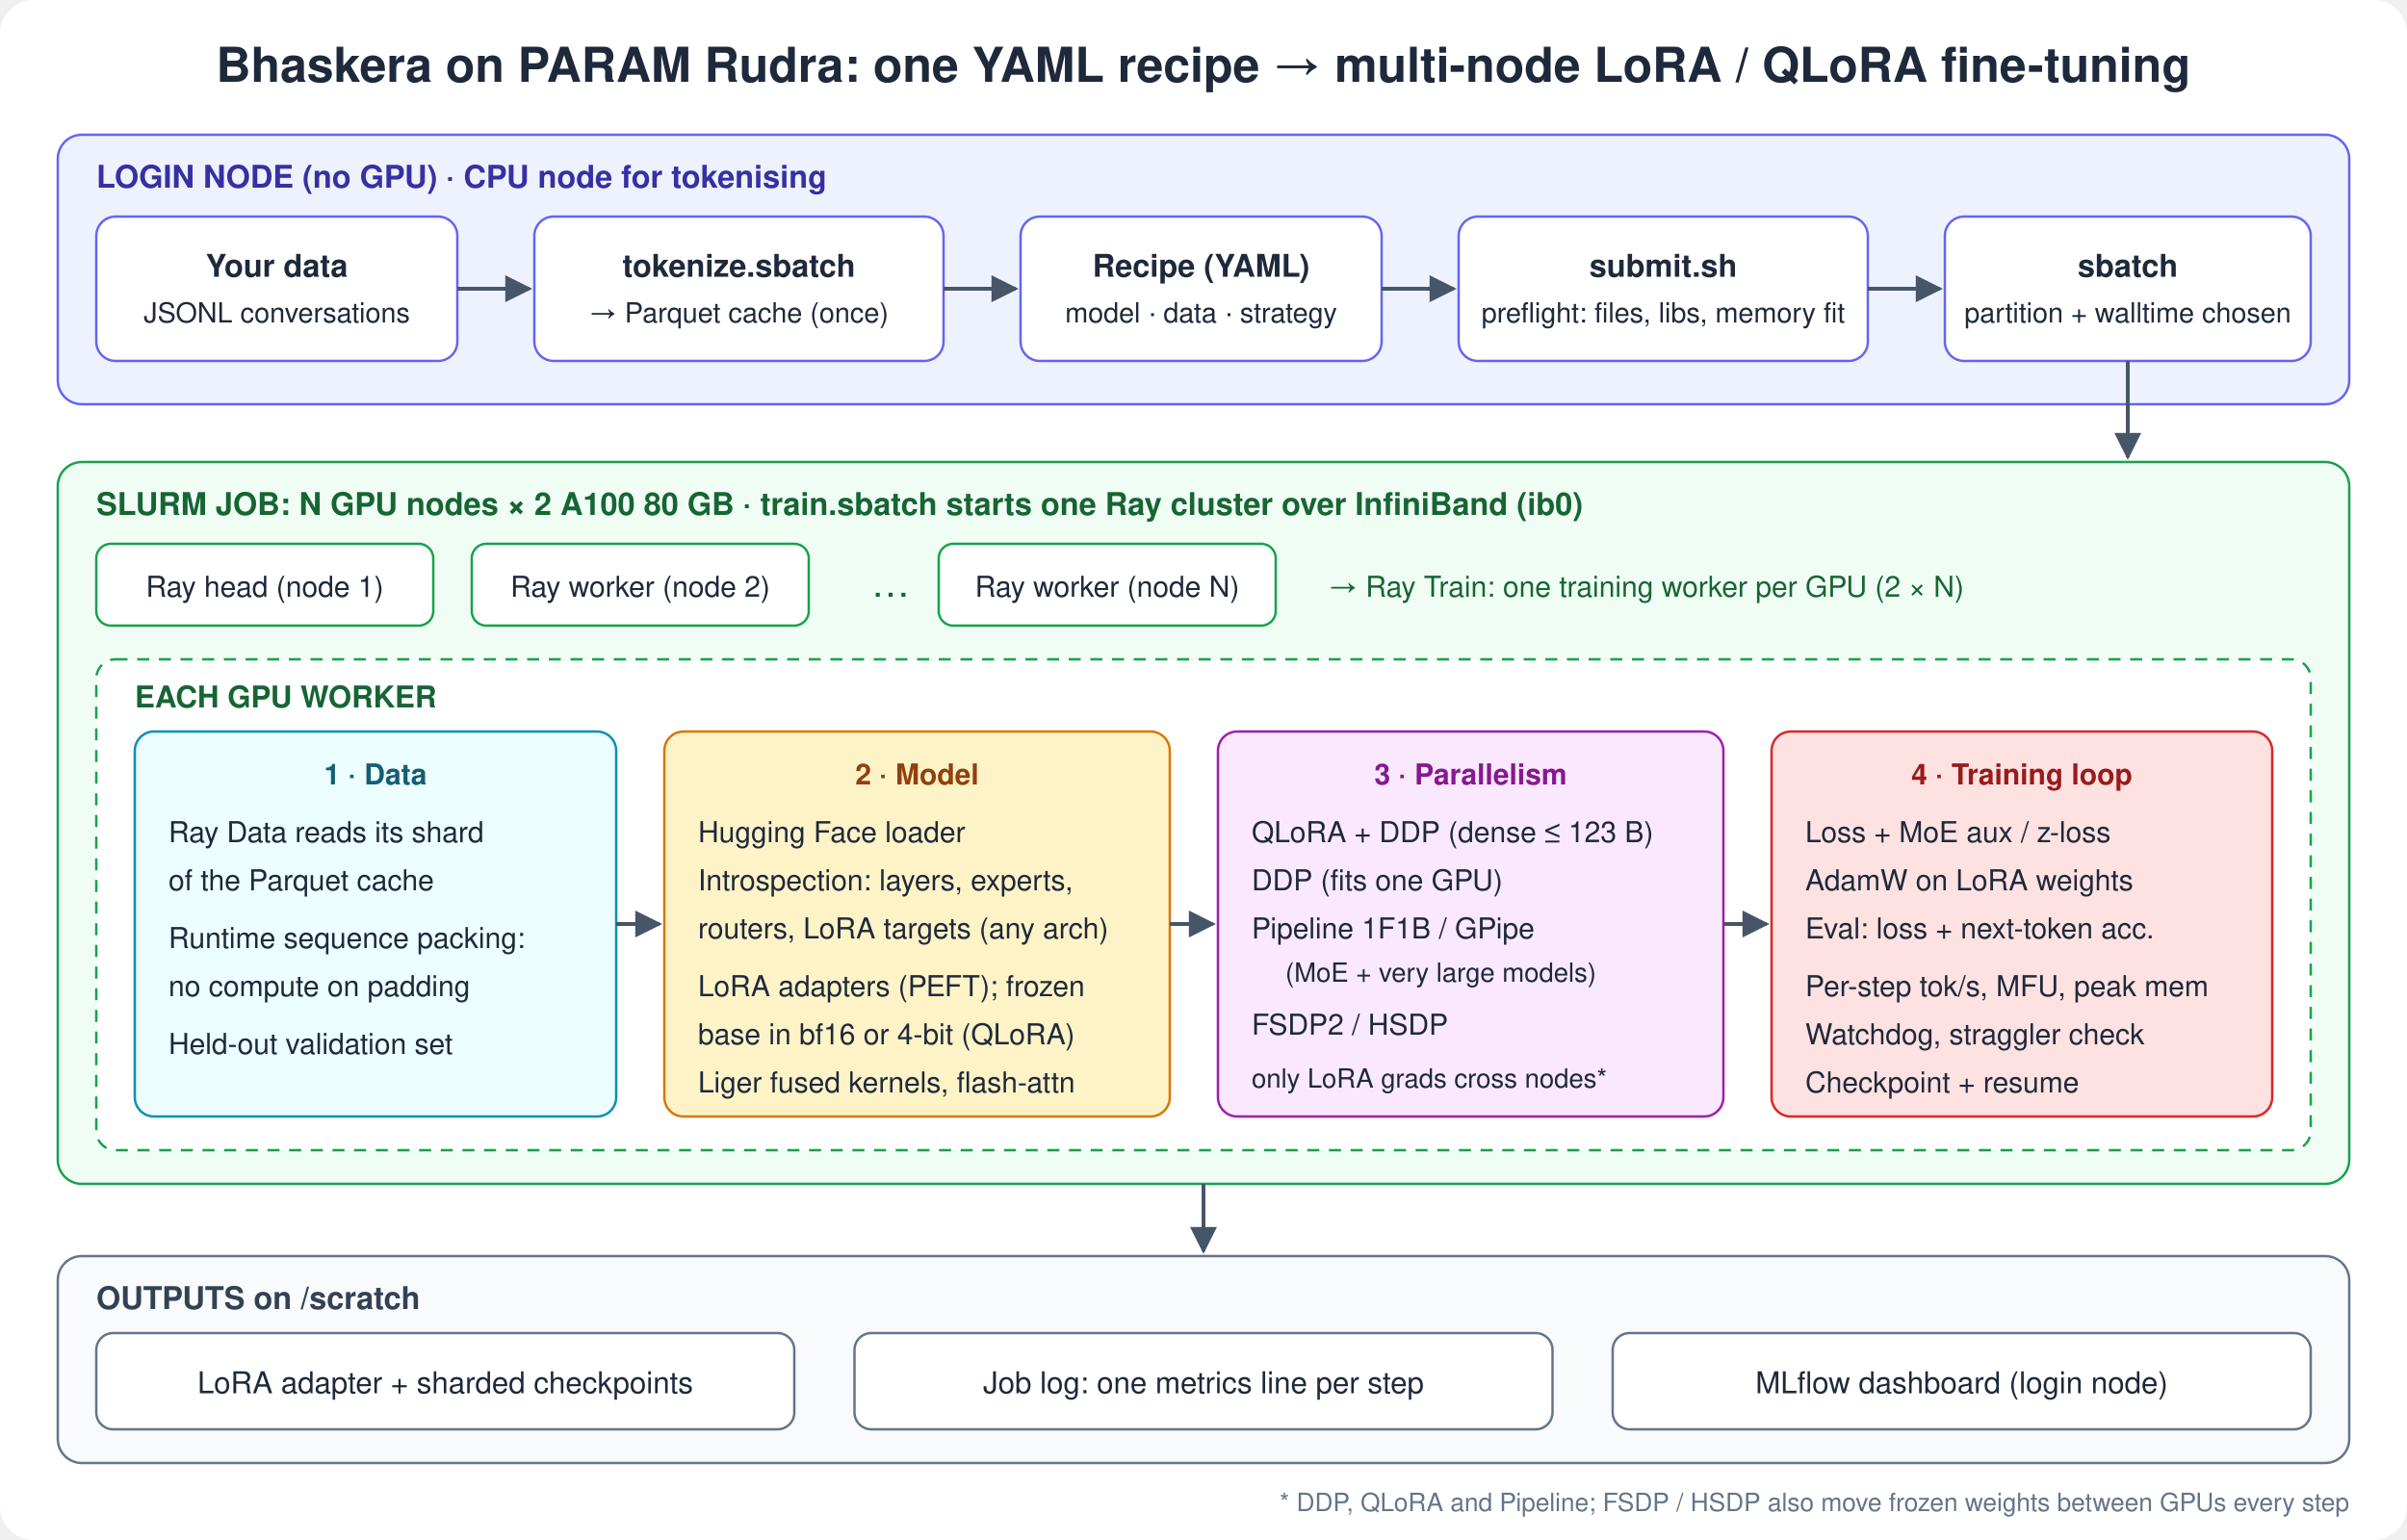
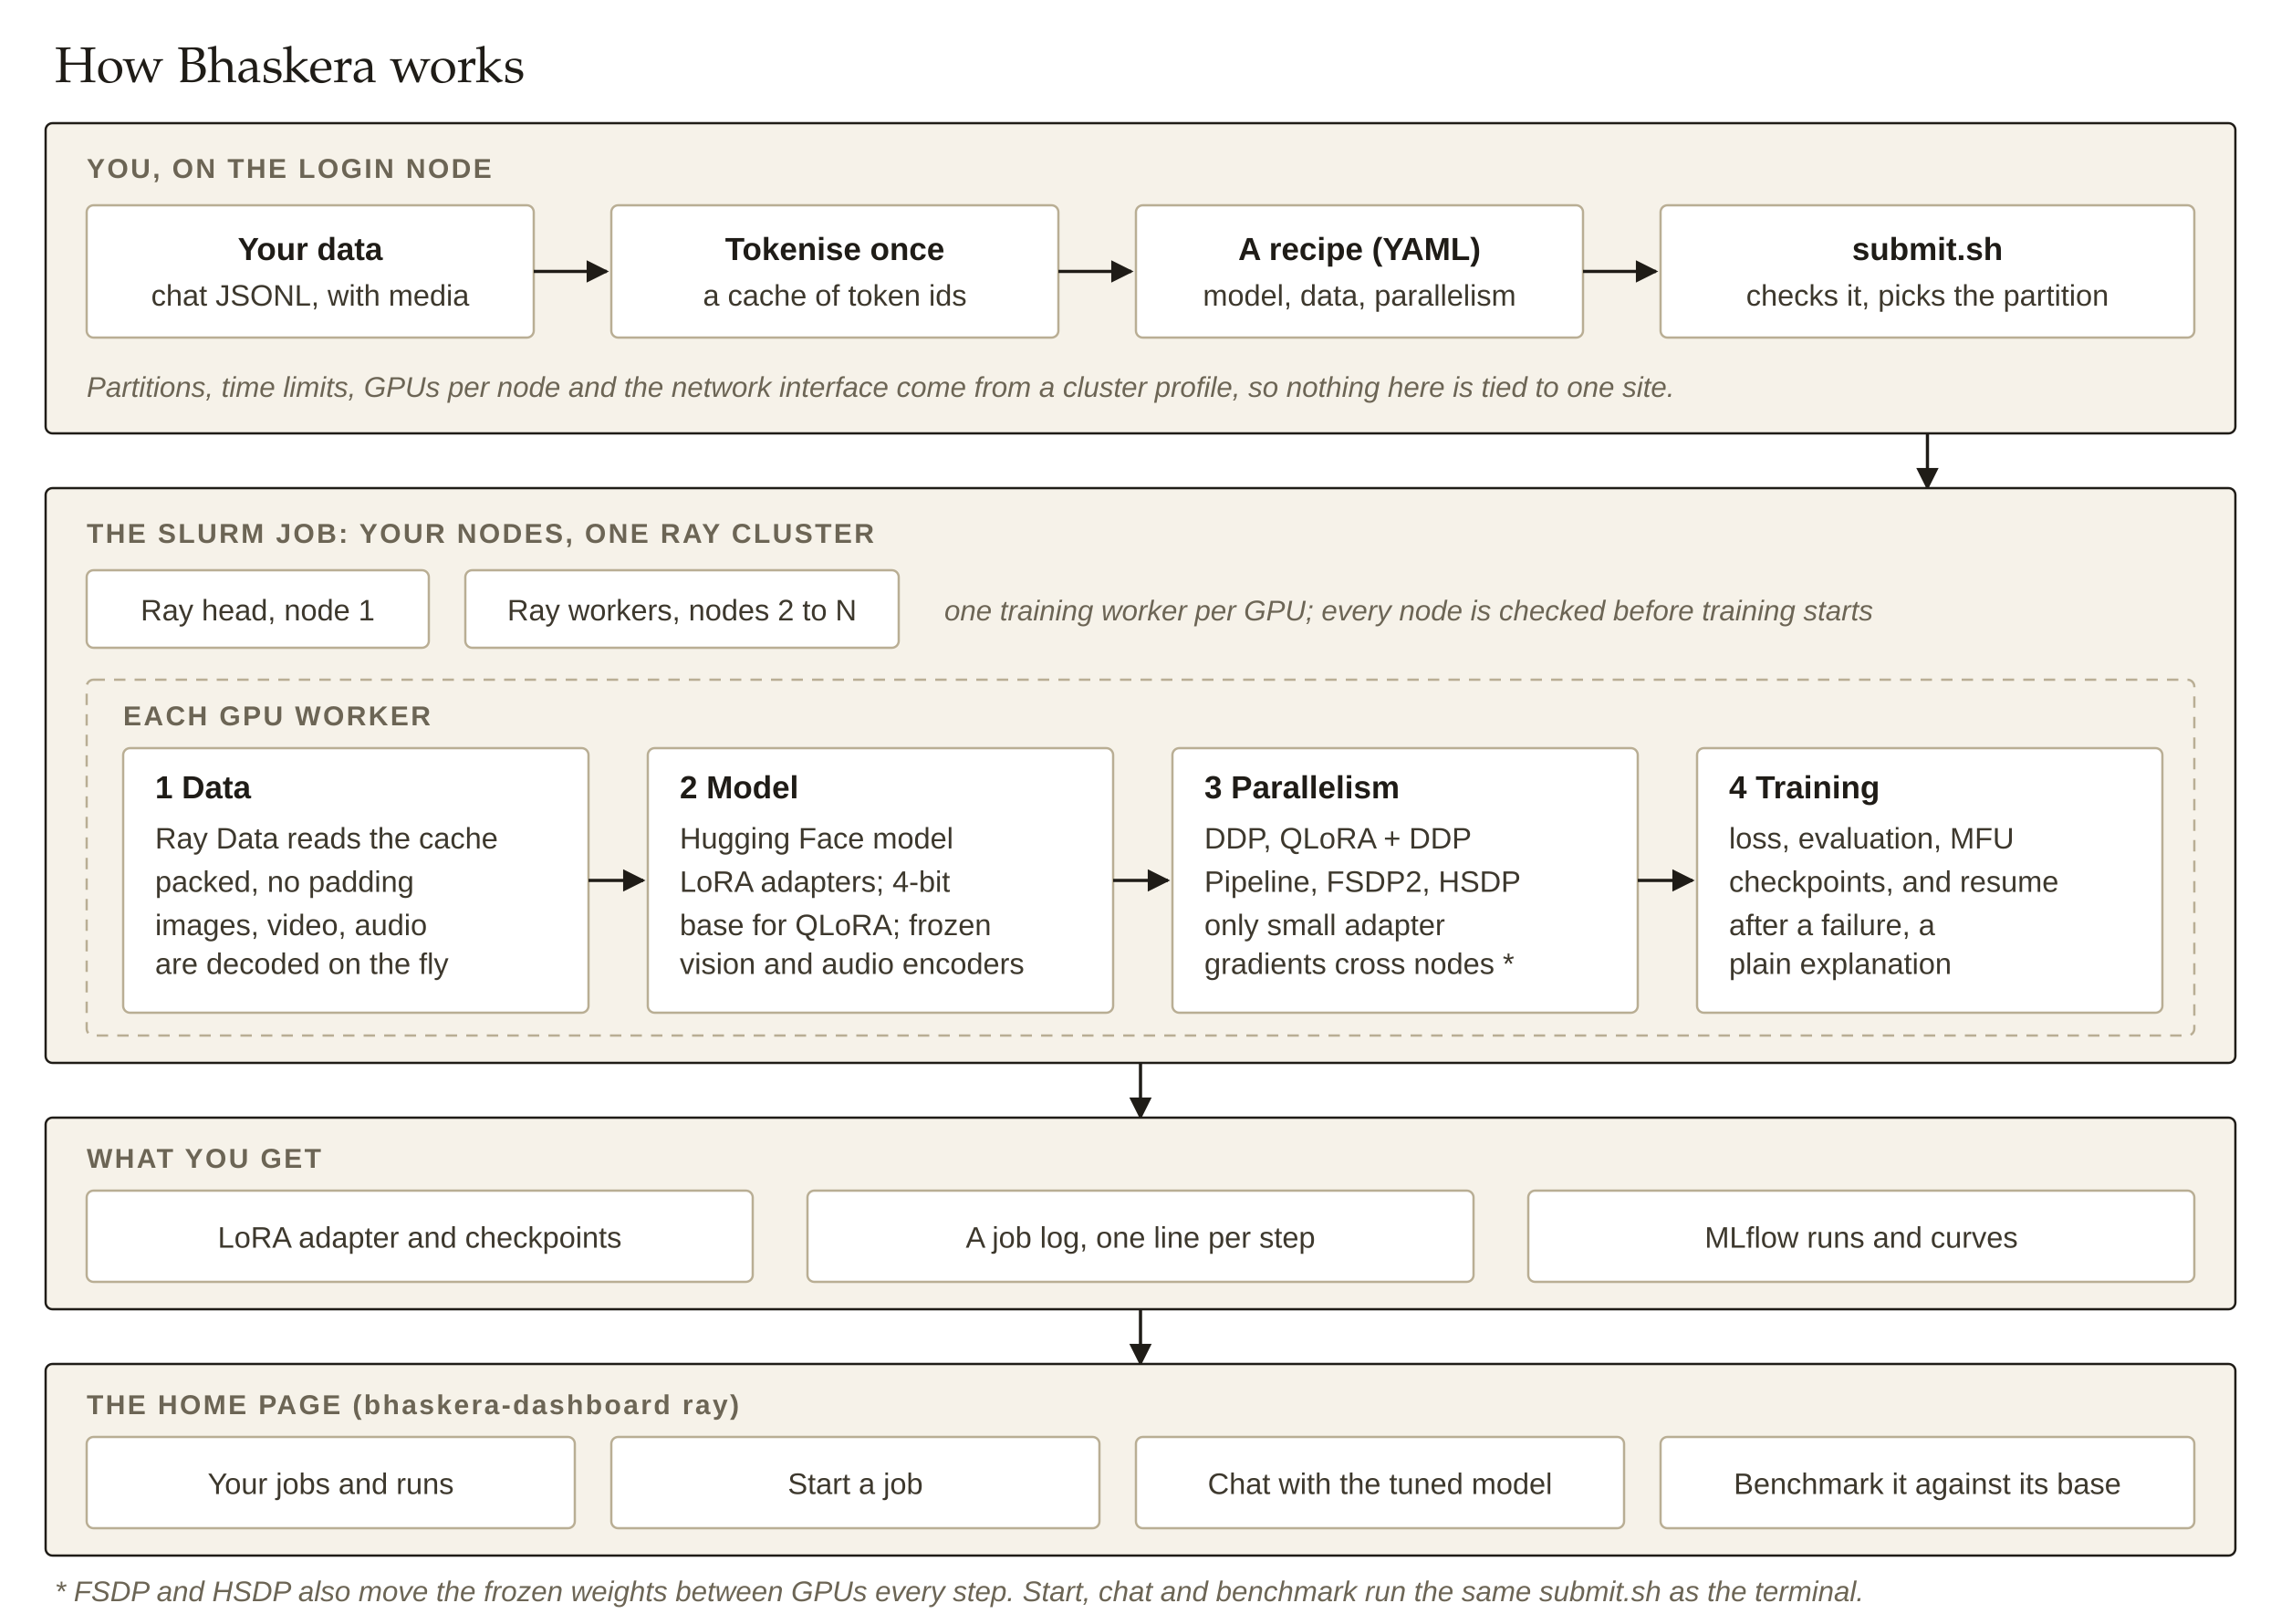
- <svg xmlns="http://www.w3.org/2000/svg" viewBox="0 0 1000 640" width="1000" height="640" font-family="Segoe UI, Helvetica, Arial, sans-serif">
+ <svg xmlns="http://www.w3.org/2000/svg" viewBox="0 0 1000 712" width="1000" height="712" font-family="system-ui, 'Segoe UI', Helvetica, Arial, sans-serif">
  <defs>
-     <marker id="arr" viewBox="0 0 10 10" refX="9" refY="5" markerWidth="7" markerHeight="7" orient="auto-start-reverse">
-       <path d="M0,0 L10,5 L0,10 z" fill="#475569" />
+     <marker id="a" viewBox="0 0 10 10" refX="9" refY="5" markerWidth="7" markerHeight="7" orient="auto">
+       <path d="M0,0 L10,5 L0,10 z" fill="#1f1c17" />
    </marker>
+     <style>
+       .t { font: 500 22px Georgia, 'Iowan Old Style', 'Palatino Linotype', serif; fill: #1f1c17 }
+       .h { font: 600 12px system-ui, 'Segoe UI', Arial, sans-serif; fill: #6c6555; letter-spacing: .08em }
+       .b { font: 600 14px system-ui, 'Segoe UI', Arial, sans-serif; fill: #1f1c17 }
+       .s { font: 13px system-ui, 'Segoe UI', Arial, sans-serif; fill: #3d382d }
+       .n { font: italic 12.5px system-ui, 'Segoe UI', Arial, sans-serif; fill: #6c6555 }
+       .band { fill: #f6f2e9; stroke: #1f1c17; stroke-width: 1 }
+       .box { fill: #ffffff; stroke: #b9ae94; stroke-width: 1 }
+       .ar { stroke: #1f1c17; stroke-width: 1.4; fill: none; marker-end: url(#a) }
+     </style>
  </defs>
-   <rect x="0" y="0" width="1000" height="640" rx="14" fill="#ffffff" />
-   <text x="500" y="34" text-anchor="middle" font-size="20" font-weight="700" fill="#1e293b">Bhaskera on PARAM Rudra: one YAML recipe → multi-node LoRA / QLoRA fine-tuning</text>
-   <rect x="24" y="56" width="952" height="112" rx="10" fill="#eef2ff" stroke="#6366f1" />
-   <text x="40" y="78" font-size="13" font-weight="700" fill="#3730a3">LOGIN NODE (no GPU)  ·  CPU node for tokenising</text>
-   <g font-size="13" fill="#1e293b">
-     <rect x="40" y="90" width="150" height="60" rx="8" fill="#fff" stroke="#6366f1" />
-     <text x="115" y="115" text-anchor="middle" font-weight="600">Your data</text>
-     <text x="115" y="134" text-anchor="middle" font-size="11.5">JSONL conversations</text>
-     <rect x="222" y="90" width="170" height="60" rx="8" fill="#fff" stroke="#6366f1" />
-     <text x="307" y="115" text-anchor="middle" font-weight="600">tokenize.sbatch</text>
-     <text x="307" y="134" text-anchor="middle" font-size="11.5">→ Parquet cache (once)</text>
-     <rect x="424" y="90" width="150" height="60" rx="8" fill="#fff" stroke="#6366f1" />
-     <text x="499" y="115" text-anchor="middle" font-weight="600">Recipe (YAML)</text>
-     <text x="499" y="134" text-anchor="middle" font-size="11.5">model · data · strategy</text>
-     <rect x="606" y="90" width="170" height="60" rx="8" fill="#fff" stroke="#6366f1" />
-     <text x="691" y="115" text-anchor="middle" font-weight="600">submit.sh</text>
-     <text x="691" y="134" text-anchor="middle" font-size="11.5">preflight: files, libs, memory fit</text>
-     <rect x="808" y="90" width="152" height="60" rx="8" fill="#fff" stroke="#6366f1" />
-     <text x="884" y="115" text-anchor="middle" font-weight="600">sbatch</text>
-     <text x="884" y="134" text-anchor="middle" font-size="11.5">partition + walltime chosen</text>
-   </g>
-   <g stroke="#475569" stroke-width="1.6" marker-end="url(#arr)">
-     <line x1="190" y1="120" x2="220" y2="120" />
-     <line x1="392" y1="120" x2="422" y2="120" />
-     <line x1="574" y1="120" x2="604" y2="120" />
-     <line x1="776" y1="120" x2="806" y2="120" />
-     <line x1="884" y1="150" x2="884" y2="190" />
-   </g>
-   <rect x="24" y="192" width="952" height="300" rx="10" fill="#f0fdf4" stroke="#16a34a" />
-   <text x="40" y="214" font-size="13" font-weight="700" fill="#166534">SLURM JOB: N GPU nodes × 2 A100 80 GB  ·  train.sbatch starts one Ray cluster over InfiniBand (ib0)</text>
-   <g font-size="12" fill="#1e293b">
-     <rect x="40" y="226" width="140" height="34" rx="6" fill="#fff" stroke="#16a34a" />
-     <text x="110" y="248" text-anchor="middle">Ray head (node 1)</text>
-     <rect x="196" y="226" width="140" height="34" rx="6" fill="#fff" stroke="#16a34a" />
-     <text x="266" y="248" text-anchor="middle">Ray worker (node 2)</text>
-     <text x="362" y="248" font-size="16" fill="#166534">…</text>
-     <rect x="390" y="226" width="140" height="34" rx="6" fill="#fff" stroke="#16a34a" />
-     <text x="460" y="248" text-anchor="middle">Ray worker (node N)</text>
-     <text x="552" y="248" font-size="12" fill="#166534">→ Ray Train: one training worker per GPU (2 × N)</text>
-   </g>
-   <rect x="40" y="274" width="920" height="204" rx="8" fill="#ffffff" stroke="#16a34a" stroke-dasharray="5 4" />
-   <text x="56" y="294" font-size="12.5" font-weight="700" fill="#166534">EACH GPU WORKER</text>
-   <g font-size="12" fill="#1e293b">
-     <rect x="56" y="304" width="200" height="160" rx="8" fill="#ecfeff" stroke="#0891b2" />
-     <text x="156" y="326" text-anchor="middle" font-weight="700" fill="#155e75">1 · Data</text>
-     <text x="70" y="350">Ray Data reads its shard</text>
-     <text x="70" y="370">of the Parquet cache</text>
-     <text x="70" y="394">Runtime sequence packing:</text>
-     <text x="70" y="414">no compute on padding</text>
-     <text x="70" y="438">Held-out validation set</text>
-     <rect x="276" y="304" width="210" height="160" rx="8" fill="#fef3c7" stroke="#d97706" />
-     <text x="381" y="326" text-anchor="middle" font-weight="700" fill="#92400e">2 · Model</text>
-     <text x="290" y="350">Hugging Face loader</text>
-     <text x="290" y="370">Introspection: layers, experts,</text>
-     <text x="290" y="390">routers, LoRA targets (any arch)</text>
-     <text x="290" y="414">LoRA adapters (PEFT); frozen</text>
-     <text x="290" y="434">base in bf16 or 4-bit (QLoRA)</text>
-     <text x="290" y="454">Liger fused kernels, flash-attn</text>
-     <rect x="506" y="304" width="210" height="160" rx="8" fill="#fae8ff" stroke="#a21caf" />
-     <text x="611" y="326" text-anchor="middle" font-weight="700" fill="#86198f">3 · Parallelism</text>
-     <text x="520" y="350">QLoRA + DDP  (dense ≤ 123 B)</text>
-     <text x="520" y="370">DDP  (fits one GPU)</text>
-     <text x="520" y="390">Pipeline 1F1B / GPipe</text>
-     <text x="534" y="408" font-size="11">(MoE + very large models)</text>
-     <text x="520" y="430">FSDP2 / HSDP</text>
-     <text x="520" y="452" font-size="11">only LoRA grads cross nodes*</text>
-     <rect x="736" y="304" width="208" height="160" rx="8" fill="#fee2e2" stroke="#dc2626" />
-     <text x="840" y="326" text-anchor="middle" font-weight="700" fill="#991b1b">4 · Training loop</text>
-     <text x="750" y="350">Loss + MoE aux / z-loss</text>
-     <text x="750" y="370">AdamW on LoRA weights</text>
-     <text x="750" y="390">Eval: loss + next-token acc.</text>
-     <text x="750" y="414">Per-step tok/s, MFU, peak mem</text>
-     <text x="750" y="434">Watchdog, straggler check</text>
-     <text x="750" y="454">Checkpoint + resume</text>
-   </g>
-   <g stroke="#475569" stroke-width="1.6" marker-end="url(#arr)">
-     <line x1="256" y1="384" x2="274" y2="384" />
-     <line x1="486" y1="384" x2="504" y2="384" />
-     <line x1="716" y1="384" x2="734" y2="384" />
-     <line x1="500" y1="492" x2="500" y2="520" />
-   </g>
-   <rect x="24" y="522" width="952" height="86" rx="10" fill="#f8fafc" stroke="#64748b" />
-   <text x="40" y="544" font-size="13" font-weight="700" fill="#334155">OUTPUTS on /scratch</text>
-   <g font-size="12.5" fill="#1e293b">
-     <rect x="40" y="554" width="290" height="40" rx="7" fill="#fff" stroke="#64748b" />
-     <text x="185" y="579" text-anchor="middle">LoRA adapter + sharded checkpoints</text>
-     <rect x="355" y="554" width="290" height="40" rx="7" fill="#fff" stroke="#64748b" />
-     <text x="500" y="579" text-anchor="middle">Job log: one metrics line per step</text>
-     <rect x="670" y="554" width="290" height="40" rx="7" fill="#fff" stroke="#64748b" />
-     <text x="815" y="579" text-anchor="middle">MLflow dashboard (login node)</text>
-   </g>
-   <text x="976" y="628" text-anchor="end" font-size="10.5" fill="#64748b">* DDP, QLoRA and Pipeline; FSDP / HSDP also move frozen weights between GPUs every step</text>
+   <rect width="1000" height="712" fill="#ffffff" />
+   <text x="24" y="36" class="t">How Bhaskera works</text>
+   <rect x="20" y="54" width="960" height="136" rx="3" class="band" />
+   <text x="38" y="78" class="h">YOU, ON THE LOGIN NODE</text>
+   <rect x="38" y="90" width="196" height="58" rx="3" class="box" />
+   <text x="136" y="114" text-anchor="middle" class="b">Your data</text>
+   <text x="136" y="134" text-anchor="middle" class="s">chat JSONL, with media</text>
+   <rect x="268" y="90" width="196" height="58" rx="3" class="box" />
+   <text x="366" y="114" text-anchor="middle" class="b">Tokenise once</text>
+   <text x="366" y="134" text-anchor="middle" class="s">a cache of token ids</text>
+   <rect x="498" y="90" width="196" height="58" rx="3" class="box" />
+   <text x="596" y="114" text-anchor="middle" class="b">A recipe (YAML)</text>
+   <text x="596" y="134" text-anchor="middle" class="s">model, data, parallelism</text>
+   <rect x="728" y="90" width="234" height="58" rx="3" class="box" />
+   <text x="845" y="114" text-anchor="middle" class="b">submit.sh</text>
+   <text x="845" y="134" text-anchor="middle" class="s">checks it, picks the partition</text>
+   <path d="M234,119 H266" class="ar" />
+   <path d="M464,119 H496" class="ar" />
+   <path d="M694,119 H726" class="ar" />
+   <text x="38" y="174" class="n">Partitions, time limits, GPUs per node and the network interface come from a cluster profile, so nothing here is tied to one site.</text>
+   <path d="M845,190 V214" class="ar" />
+   <rect x="20" y="214" width="960" height="252" rx="3" class="band" />
+   <text x="38" y="238" class="h">THE SLURM JOB: YOUR NODES, ONE RAY CLUSTER</text>
+   <rect x="38" y="250" width="150" height="34" rx="3" class="box" />
+   <text x="113" y="272" text-anchor="middle" class="s">Ray head, node 1</text>
+   <rect x="204" y="250" width="190" height="34" rx="3" class="box" />
+   <text x="299" y="272" text-anchor="middle" class="s">Ray workers, nodes 2 to N</text>
+   <text x="414" y="272" class="n">one training worker per GPU; every node is checked before training starts</text>
+   <rect x="38" y="298" width="924" height="156" rx="3" fill="none" stroke="#b9ae94" stroke-dasharray="5 4" />
+   <text x="54" y="318" class="h">EACH GPU WORKER</text>
+   <rect x="54" y="328" width="204" height="116" rx="3" class="box" />
+   <text x="68" y="350" class="b">1  Data</text>
+   <text x="68" y="372" class="s">Ray Data reads the cache</text>
+   <text x="68" y="391" class="s">packed, no padding</text>
+   <text x="68" y="410" class="s">images, video, audio</text>
+   <text x="68" y="427" class="s">are decoded on the fly</text>
+   <rect x="284" y="328" width="204" height="116" rx="3" class="box" />
+   <text x="298" y="350" class="b">2  Model</text>
+   <text x="298" y="372" class="s">Hugging Face model</text>
+   <text x="298" y="391" class="s">LoRA adapters; 4-bit</text>
+   <text x="298" y="410" class="s">base for QLoRA; frozen</text>
+   <text x="298" y="427" class="s">vision and audio encoders</text>
+   <rect x="514" y="328" width="204" height="116" rx="3" class="box" />
+   <text x="528" y="350" class="b">3  Parallelism</text>
+   <text x="528" y="372" class="s">DDP, QLoRA + DDP</text>
+   <text x="528" y="391" class="s">Pipeline, FSDP2, HSDP</text>
+   <text x="528" y="410" class="s">only small adapter</text>
+   <text x="528" y="427" class="s">gradients cross nodes *</text>
+   <rect x="744" y="328" width="204" height="116" rx="3" class="box" />
+   <text x="758" y="350" class="b">4  Training</text>
+   <text x="758" y="372" class="s">loss, evaluation, MFU</text>
+   <text x="758" y="391" class="s">checkpoints, and resume</text>
+   <text x="758" y="410" class="s">after a failure, a</text>
+   <text x="758" y="427" class="s">plain explanation</text>
+   <path d="M258,386 H282" class="ar" />
+   <path d="M488,386 H512" class="ar" />
+   <path d="M718,386 H742" class="ar" />
+   <path d="M500,466 V490" class="ar" />
+   <rect x="20" y="490" width="960" height="84" rx="3" class="band" />
+   <text x="38" y="512" class="h">WHAT YOU GET</text>
+   <rect x="38" y="522" width="292" height="40" rx="3" class="box" />
+   <text x="184" y="547" text-anchor="middle" class="s">LoRA adapter and checkpoints</text>
+   <rect x="354" y="522" width="292" height="40" rx="3" class="box" />
+   <text x="500" y="547" text-anchor="middle" class="s">A job log, one line per step</text>
+   <rect x="670" y="522" width="292" height="40" rx="3" class="box" />
+   <text x="816" y="547" text-anchor="middle" class="s">MLflow runs and curves</text>
+   <path d="M500,574 V598" class="ar" />
+   <rect x="20" y="598" width="960" height="84" rx="3" class="band" />
+   <text x="38" y="620" class="h">THE HOME PAGE (bhaskera-dashboard ray)</text>
+   <rect x="38" y="630" width="214" height="40" rx="3" class="box" />
+   <text x="145" y="655" text-anchor="middle" class="s">Your jobs and runs</text>
+   <rect x="268" y="630" width="214" height="40" rx="3" class="box" />
+   <text x="375" y="655" text-anchor="middle" class="s">Start a job</text>
+   <rect x="498" y="630" width="214" height="40" rx="3" class="box" />
+   <text x="605" y="655" text-anchor="middle" class="s">Chat with the tuned model</text>
+   <rect x="728" y="630" width="234" height="40" rx="3" class="box" />
+   <text x="845" y="655" text-anchor="middle" class="s">Benchmark it against its base</text>
+   <text x="24" y="702" class="n">* FSDP and HSDP also move the frozen weights between GPUs every step. Start, chat and benchmark run the same submit.sh as the terminal.</text>
</svg>
